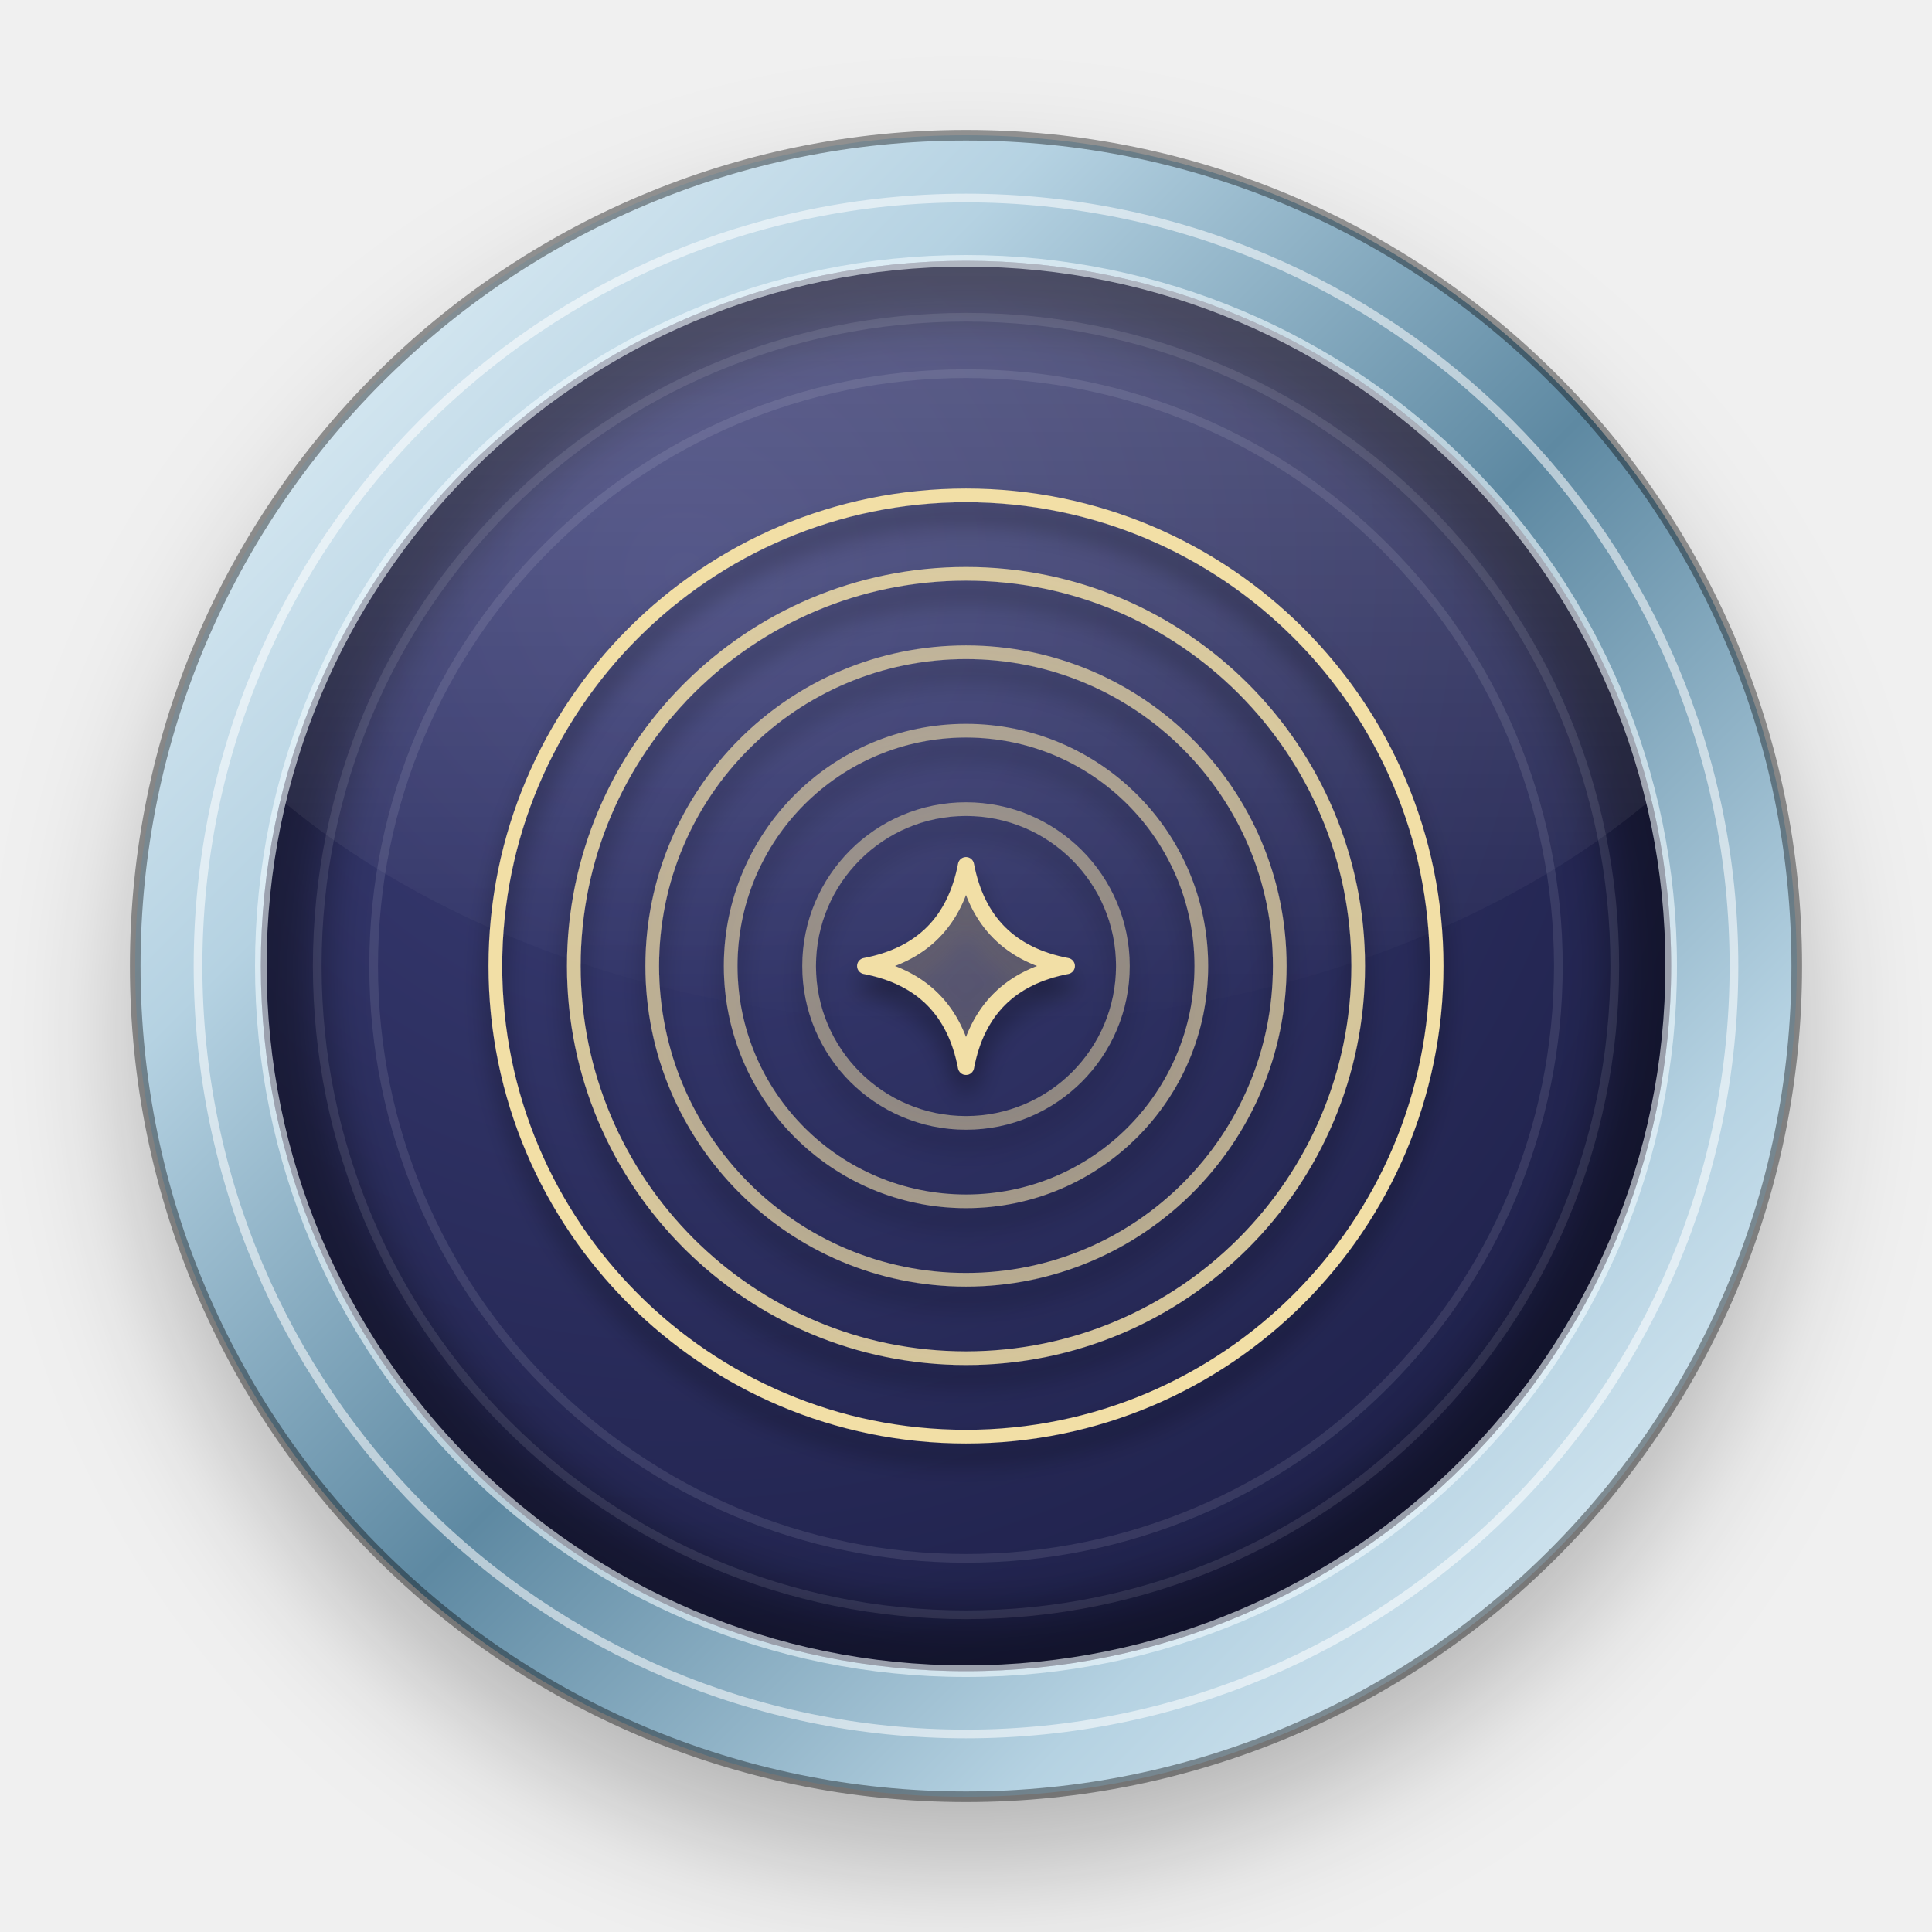
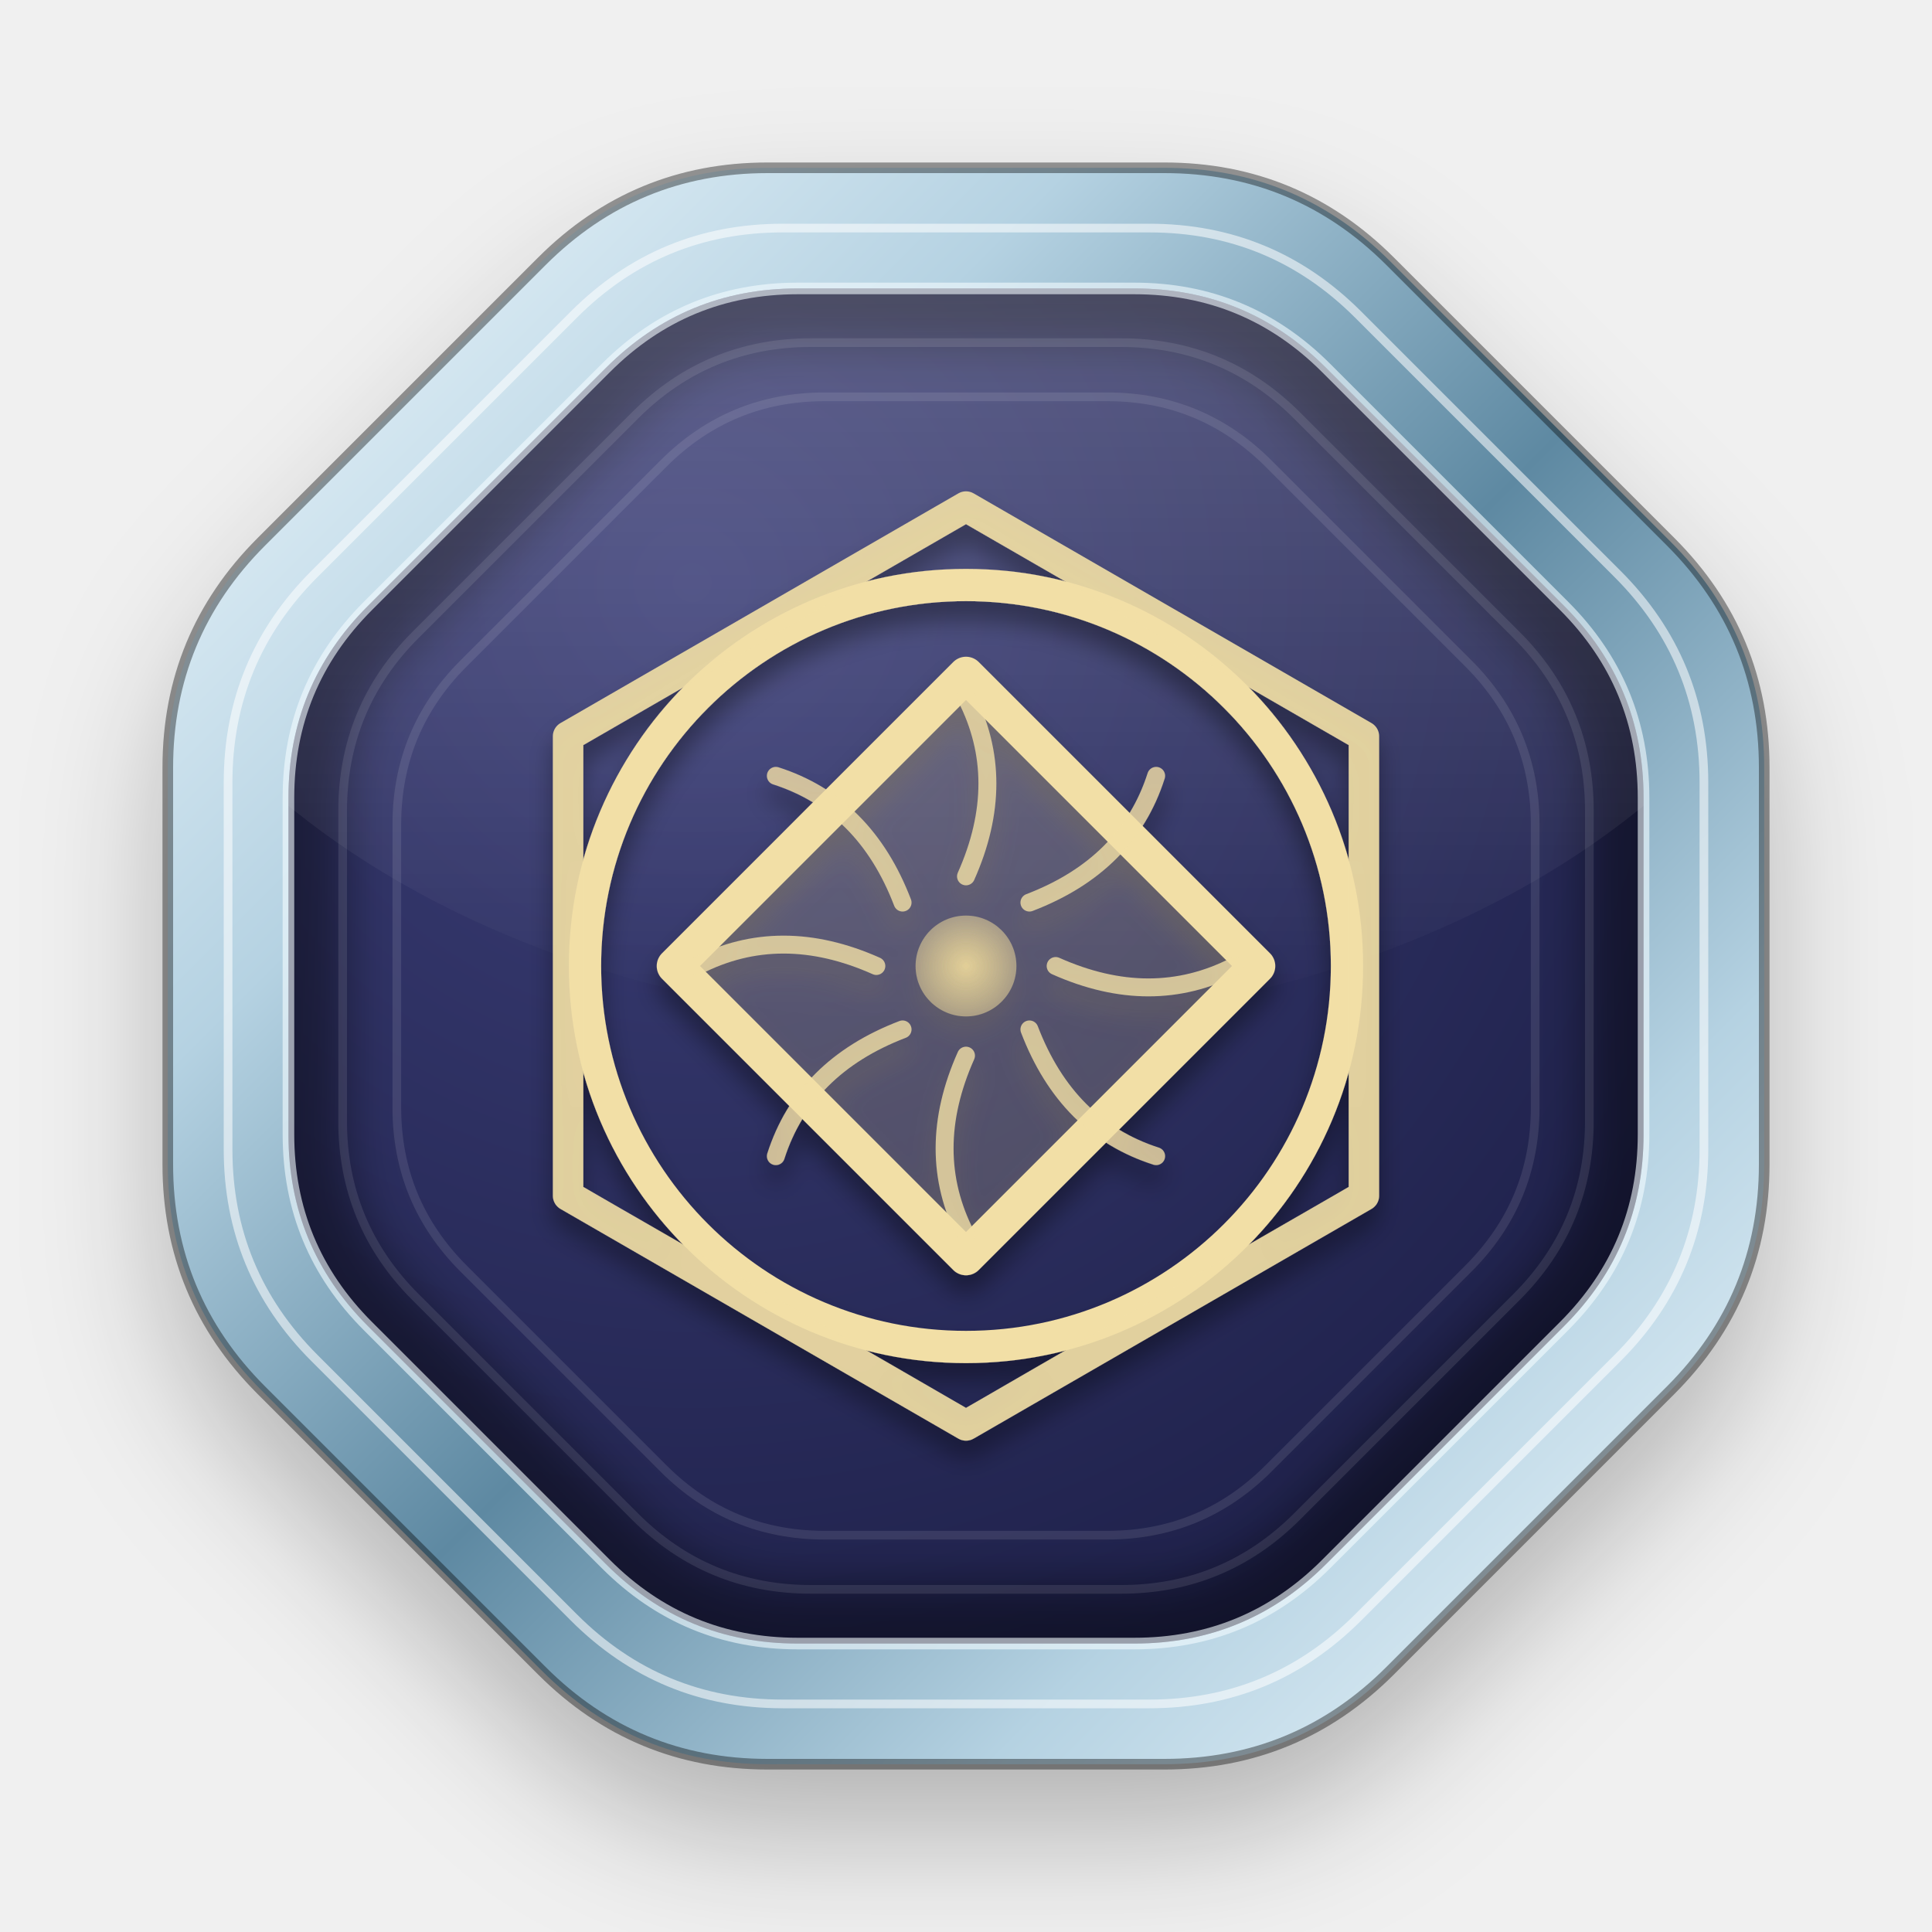
<svg xmlns="http://www.w3.org/2000/svg" viewBox="-100 -100 200 200" width="400" height="400">
  <defs>
    <filter id="blur8" x="-30%" y="-30%" width="160%" height="160%">
      <feGaussianBlur stdDeviation="7" />
    </filter>
    <filter id="blur3" x="-30%" y="-30%" width="160%" height="160%">
      <feGaussianBlur stdDeviation="2.6" />
    </filter>
    <filter id="emb" x="-20%" y="-20%" width="140%" height="140%">
      <feDropShadow dx="0" dy="1.6" stdDeviation="1.1" flood-color="#000" flood-opacity=".38" />
    </filter>
  </defs>
  <style>.mb44 .nf{fill:none} .mb44 .sf{fill:#F2DFA6;fill-opacity:.17} .mb44 .fl{fill:#F2DFA6;stroke:none} .mb44 .gl{fill:url(#b44g);stroke:none}</style>
  <defs>
    <radialGradient id="b44h" cx=".5" cy=".5" r=".5">
      <stop offset=".6" stop-color="#F3D58A" stop-opacity="0" />
      <stop offset=".82" stop-color="#F3D58A" stop-opacity=".95" />
      <stop offset="1" stop-color="#F3D58A" stop-opacity="0" />
    </radialGradient>
    <linearGradient id="b44r" x1="0" y1="0" x2="1" y2="1">
      <stop offset="0" stop-color="#F3FBFF" />
      <stop offset=".28" stop-color="#B5D2E2" />
      <stop offset=".52" stop-color="#5E89A2" />
      <stop offset=".76" stop-color="#B5D2E2" />
      <stop offset="1" stop-color="#F3FBFF" />
    </linearGradient>
    <radialGradient id="b44p" cx=".3" cy=".22" r="1.15">
      <stop offset="0" stop-color="#3C3F78" />
      <stop offset="1" stop-color="#14163A" />
    </radialGradient>
    <radialGradient id="b44g" cx=".5" cy=".5" r=".5">
      <stop offset="0" stop-color="#E8D49A" stop-opacity=".95" />
      <stop offset="1" stop-color="#E8D49A" stop-opacity=".55" />
    </radialGradient>
    <linearGradient id="b44s" x1="0" y1="0" x2="0" y2="1">
      <stop offset="0" stop-color="#fff" stop-opacity=".34" />
      <stop offset="1" stop-color="#fff" stop-opacity="0" />
    </linearGradient>
    <clipPath id="b44c">
-       <path d="M-73,0A73,73 0 1 0 73,0A73,73 0 1 0 -73,0Z" />
+       <path d="M17.43,-70.14Q29.05,-70.14 37.27,-61.92L61.92,-37.27Q70.14,-29.05 70.14,-17.43L70.14,17.43Q70.14,29.05 61.92,37.27L37.27,61.92Q29.05,70.14 17.43,70.14L-17.43,70.14Q-29.05,70.14 -37.27,61.92L-61.92,37.27Q-70.14,29.05 -70.14,17.43L-70.14,-17.43Q-70.14,-29.05 -61.92,-37.27L-37.27,-61.92Q-29.05,-70.14 -17.43,-70.14Z" />
    </clipPath>
  </defs>
-   <path d="M-86,0A86,86 0 1 0 86,0A86,86 0 1 0 -86,0Z" transform="translate(0 7)" fill="#000" opacity=".26" filter="url(#blur8)" />
-   <path d="M-86,0A86,86 0 1 0 86,0A86,86 0 1 0 -86,0Z" fill="url(#b44r)" />
-   <path d="M-86,0A86,86 0 1 0 86,0A86,86 0 1 0 -86,0Z" fill="none" stroke="#000" stroke-opacity=".38" stroke-width="1.1" />
-   <path d="M-79.5,0A79.5,79.5 0 1 0 79.5,0A79.5,79.5 0 1 0 -79.5,0Z" fill="none" stroke="#fff" stroke-opacity=".55" stroke-width=".9" />
-   <path d="M-73,0A73,73 0 1 0 73,0A73,73 0 1 0 -73,0Z" fill="url(#b44p)" />
+   <path d="M20.54,-82.63Q34.23,-82.63 43.91,-72.95L72.95,-43.91Q82.63,-34.23 82.63,-20.54L82.63,20.54Q82.63,34.23 72.95,43.91L43.91,72.95Q34.23,82.63 20.54,82.63L-20.54,82.63Q-34.23,82.63 -43.91,72.95L-72.95,43.91Q-82.63,34.23 -82.63,20.54L-82.63,-20.54Q-82.63,-34.23 -72.95,-43.91L-43.91,-72.95Q-34.23,-82.63 -20.54,-82.63Z" transform="translate(0 7)" fill="#000" opacity=".26" filter="url(#blur8)" />
+   <path d="M20.54,-82.63Q34.23,-82.63 43.91,-72.95L72.95,-43.91Q82.63,-34.23 82.63,-20.54L82.63,20.54Q82.63,34.23 72.95,43.91L43.91,72.95Q34.23,82.63 20.54,82.63L-20.54,82.63Q-34.23,82.63 -43.91,72.95L-72.95,43.91Q-82.63,34.23 -82.63,20.54L-82.63,-20.54Q-82.63,-34.23 -72.95,-43.91L-43.91,-72.95Q-34.23,-82.63 -20.54,-82.63Z" fill="url(#b44r)" />
+   <path d="M20.54,-82.63Q34.23,-82.63 43.91,-72.95L72.95,-43.91Q82.63,-34.23 82.63,-20.54L82.63,20.54Q82.63,34.23 72.95,43.91L43.91,72.95Q34.23,82.63 20.54,82.63L-20.54,82.63Q-34.23,82.63 -43.91,72.95L-72.95,43.91Q-82.63,34.23 -82.63,20.54L-82.63,-20.54Q-82.63,-34.23 -72.95,-43.91L-43.91,-72.95Q-34.23,-82.63 -20.54,-82.63Z" fill="none" stroke="#000" stroke-opacity=".38" stroke-width="1.1" />
+   <path d="M18.98,-76.39Q31.64,-76.39 40.59,-67.44L67.44,-40.59Q76.39,-31.64 76.39,-18.98L76.39,18.98Q76.39,31.64 67.44,40.59L40.59,67.44Q31.64,76.39 18.98,76.39L-18.98,76.39Q-31.64,76.39 -40.59,67.44L-67.44,40.59Q-76.39,31.64 -76.39,18.98L-76.39,-18.98Q-76.39,-31.64 -67.44,-40.59L-40.59,-67.44Q-31.64,-76.39 -18.98,-76.39Z" fill="none" stroke="#fff" stroke-opacity=".55" stroke-width=".9" />
+   <path d="M17.43,-70.14Q29.05,-70.14 37.27,-61.92L61.92,-37.27Q70.14,-29.05 70.14,-17.43L70.14,17.43Q70.14,29.05 61.92,37.27L37.27,61.92Q29.05,70.14 17.43,70.14L-17.43,70.14Q-29.05,70.14 -37.27,61.92L-61.92,37.27Q-70.14,29.05 -70.14,17.43L-70.14,-17.43Q-70.14,-29.05 -61.92,-37.27L-37.27,-61.92Q-29.05,-70.14 -17.43,-70.14Z" fill="url(#b44p)" />
  <g clip-path="url(#b44c)">
-     <path d="M-73,0A73,73 0 1 0 73,0A73,73 0 1 0 -73,0Z" fill="none" stroke="#000" stroke-opacity=".42" stroke-width="12" filter="url(#blur3)" />
-     <path d="M-67.16,0A67.16,67.16 0 1 0 67.16,0A67.16,67.16 0 1 0 -67.16,0Z" fill="none" stroke="#fff" stroke-opacity=".10" stroke-width=".9" />
-     <path d="M-61.32,0A61.32,61.32 0 1 0 61.32,0A61.32,61.32 0 1 0 -61.32,0Z" fill="none" stroke="#fff" stroke-opacity=".10" stroke-width=".9" />
+     <path d="M17.43,-70.14Q29.05,-70.14 37.27,-61.92L61.92,-37.27Q70.14,-29.05 70.14,-17.43L70.14,17.43Q70.14,29.05 61.92,37.27L37.27,61.92Q29.05,70.14 17.43,70.14L-17.43,70.14Q-29.05,70.14 -37.27,61.92L-61.92,37.27Q-70.14,29.05 -70.14,17.43L-70.14,-17.43Q-70.14,-29.05 -61.92,-37.27L-37.27,-61.92Q-29.05,-70.14 -17.43,-70.14Z" fill="none" stroke="#000" stroke-opacity=".42" stroke-width="12" filter="url(#blur3)" />
+     <path d="M16.04,-64.53Q26.73,-64.53 34.29,-56.97L56.97,-34.29Q64.53,-26.73 64.53,-16.04L64.53,16.04Q64.53,26.73 56.97,34.29L34.29,56.97Q26.73,64.53 16.04,64.53L-16.04,64.53Q-26.73,64.53 -34.29,56.97L-56.97,34.29Q-64.53,26.73 -64.53,16.04L-64.53,-16.04Q-64.53,-26.73 -56.97,-34.29L-34.29,-56.97Q-26.73,-64.53 -16.04,-64.53Z" fill="none" stroke="#fff" stroke-opacity=".10" stroke-width=".9" />
+     <path d="M14.64,-58.92Q24.4,-58.92 31.31,-52.02L52.02,-31.31Q58.92,-24.4 58.92,-14.64L58.92,14.64Q58.92,24.4 52.02,31.31L31.31,52.02Q24.4,58.92 14.64,58.92L-14.64,58.92Q-24.4,58.92 -31.31,52.02L-52.02,31.31Q-58.92,24.4 -58.92,14.64L-58.92,-14.64Q-58.92,-24.4 -52.02,-31.31L-31.31,-52.02Q-24.4,-58.92 -14.64,-58.92Z" fill="none" stroke="#fff" stroke-opacity=".10" stroke-width=".9" />
    <ellipse cx="0" cy="-58" rx="92" ry="64" fill="url(#b44s)" />
  </g>
-   <path d="M-73,0A73,73 0 1 0 73,0A73,73 0 1 0 -73,0Z" fill="none" stroke="#F3FBFF" stroke-opacity=".6" stroke-width="1.2" />
+   <path d="M17.43,-70.14Q29.05,-70.14 37.27,-61.92L61.92,-37.27Q70.14,-29.05 70.14,-17.43L70.14,17.43Q70.14,29.05 61.92,37.27L37.27,61.92Q29.05,70.14 17.43,70.14L-17.43,70.14Q-29.05,70.14 -37.27,61.92L-61.92,37.27Q-70.14,29.05 -70.14,17.43L-70.14,-17.43Q-70.14,-29.05 -61.92,-37.27L-37.27,-61.92Q-29.05,-70.14 -17.43,-70.14Z" fill="none" stroke="#F3FBFF" stroke-opacity=".6" stroke-width="1.2" />
  <g filter="url(#emb)" fill="none" stroke="#F2DFA6" stroke-linecap="round" stroke-linejoin="round" class="mb44" transform="scale(1.16)">
-     <circle cx="0" cy="0" r="42" fill="none" stroke-width="1.22" opacity="1" />
-     <circle cx="0" cy="0" r="35" fill="none" stroke-width="1.22" opacity="0.85" />
-     <circle cx="0" cy="0" r="28" fill="none" stroke-width="1.22" opacity="0.7" />
-     <circle cx="0" cy="0" r="21" fill="none" stroke-width="1.22" opacity="0.6" />
-     <circle cx="0" cy="0" r="14" fill="none" stroke-width="1.22" opacity="0.5" />
-     <path d="M0,-9Q1.44,-1.44 9,0Q1.44,1.44 0,9Q-1.44,1.44 -9,0Q-1.44,-1.44 0,-9Z" class="sf" stroke-width="1.44" opacity="1" />
+     <polygon points="0,-26 26,0 0,26 -26,0" class="sf" stroke-width="3.2" opacity="1" />
+     <circle cx="0" cy="0" r="4.5" class="gl" stroke="none" opacity="1" />
+     <circle cx="0" cy="0" r="34" fill="none" stroke-width="2.88" opacity="1" />
+     <polygon points="0,-41 35.51,-20.5 35.51,20.5 0,41 -35.51,20.5 -35.51,-20.5" class="nf" stroke-width="2.72" opacity="0.9" />
+     <path d="M0,-8Q3.82,-16.56 0,-24" class="nf" stroke-width="1.6" opacity="0.8" />
+     <path d="M5.66,-5.66Q14.42,-9.01 16.97,-16.97" class="nf" stroke-width="1.6" opacity="0.8" />
+     <path d="M8,0Q16.56,3.82 24,0" class="nf" stroke-width="1.6" opacity="0.8" />
+     <path d="M5.66,5.66Q9.01,14.42 16.97,16.97" class="nf" stroke-width="1.6" opacity="0.8" />
+     <path d="M0,8Q-3.82,16.56 0,24" class="nf" stroke-width="1.6" opacity="0.8" />
+     <path d="M-5.66,5.66Q-14.42,9.01 -16.97,16.97" class="nf" stroke-width="1.6" opacity="0.8" />
+     <path d="M-8,0Q-16.56,-3.82 -24,0" class="nf" stroke-width="1.6" opacity="0.8" />
+     <path d="M-5.66,-5.66Q-9.01,-14.42 -16.97,-16.97" class="nf" stroke-width="1.6" opacity="0.8" />
  </g>
</svg>
